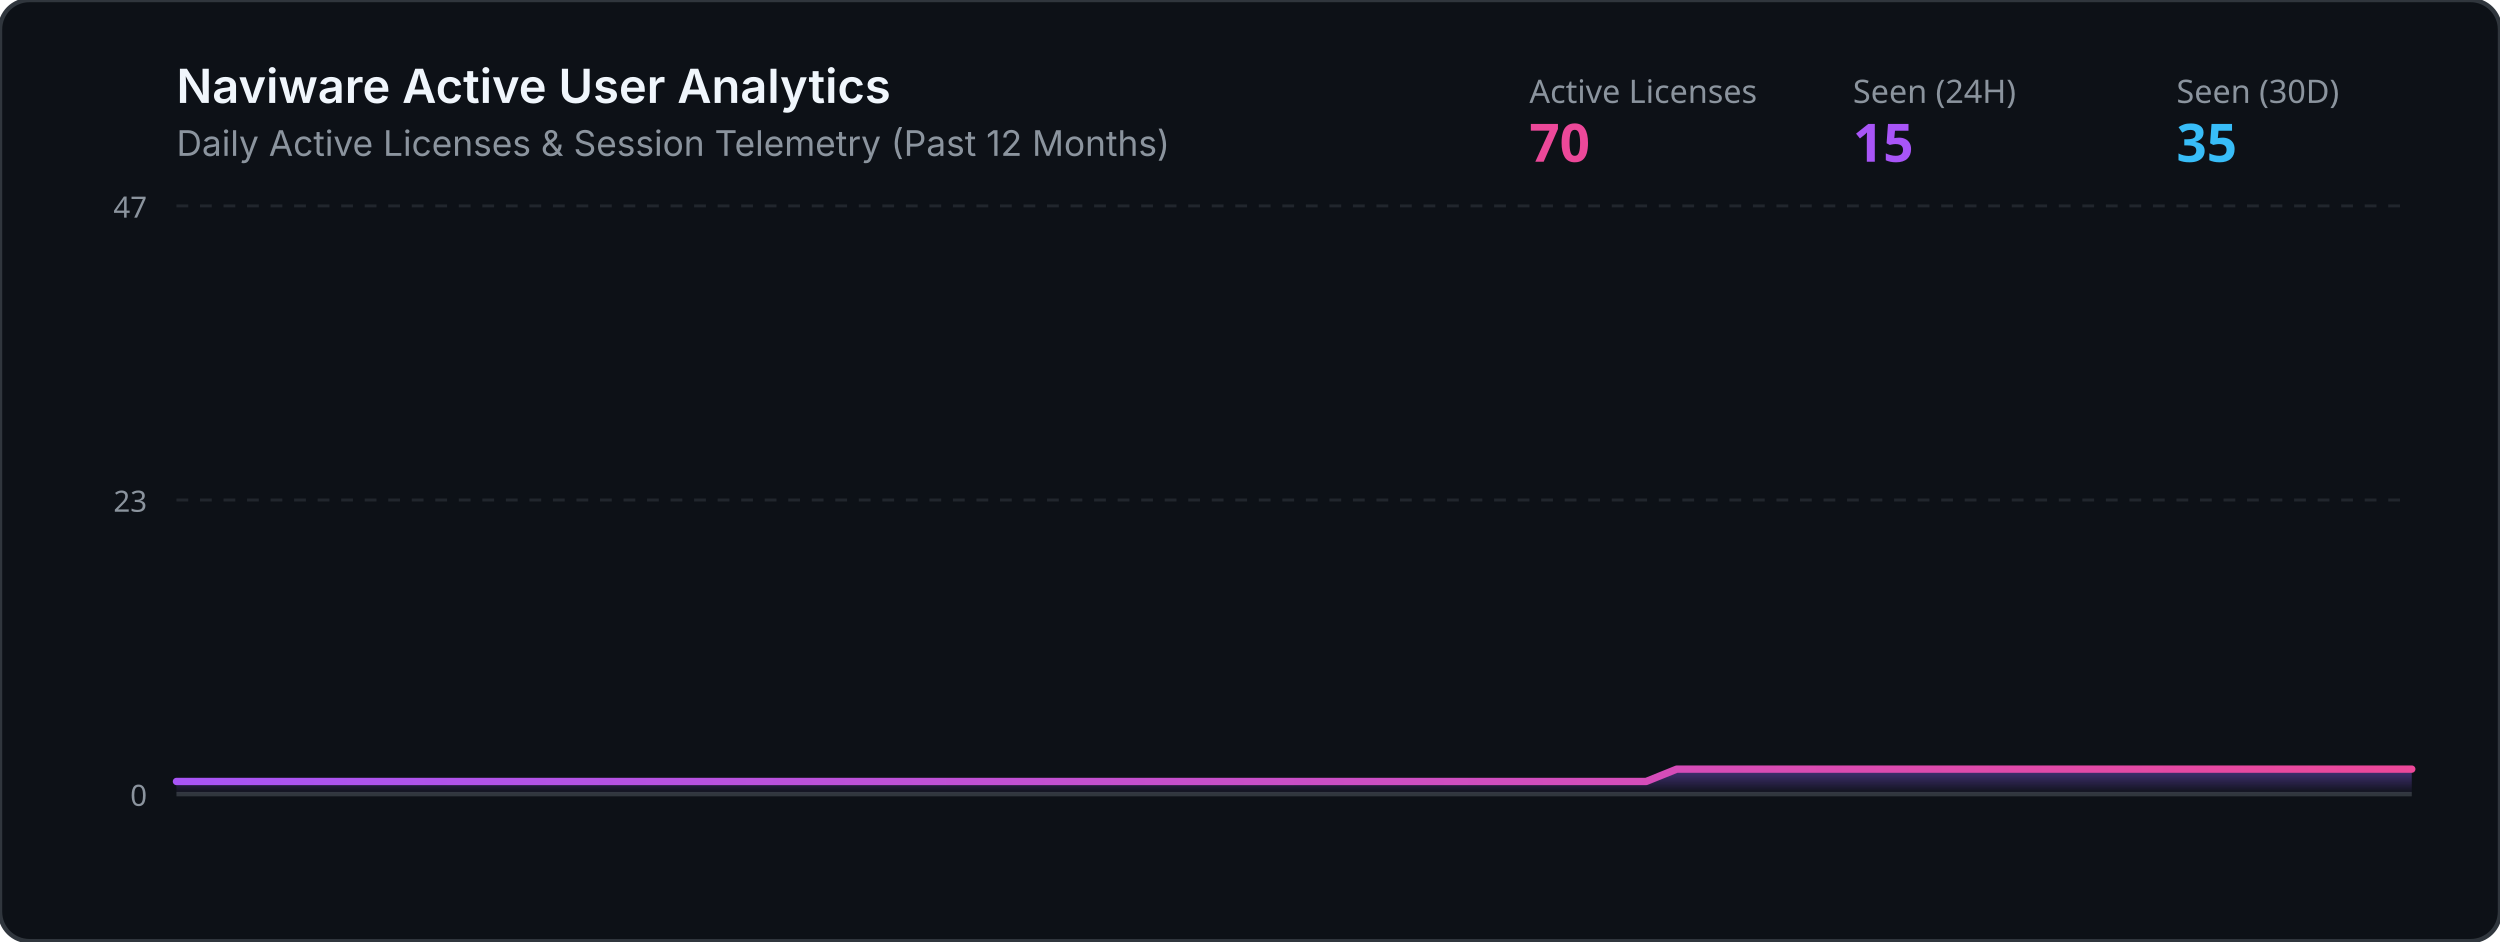
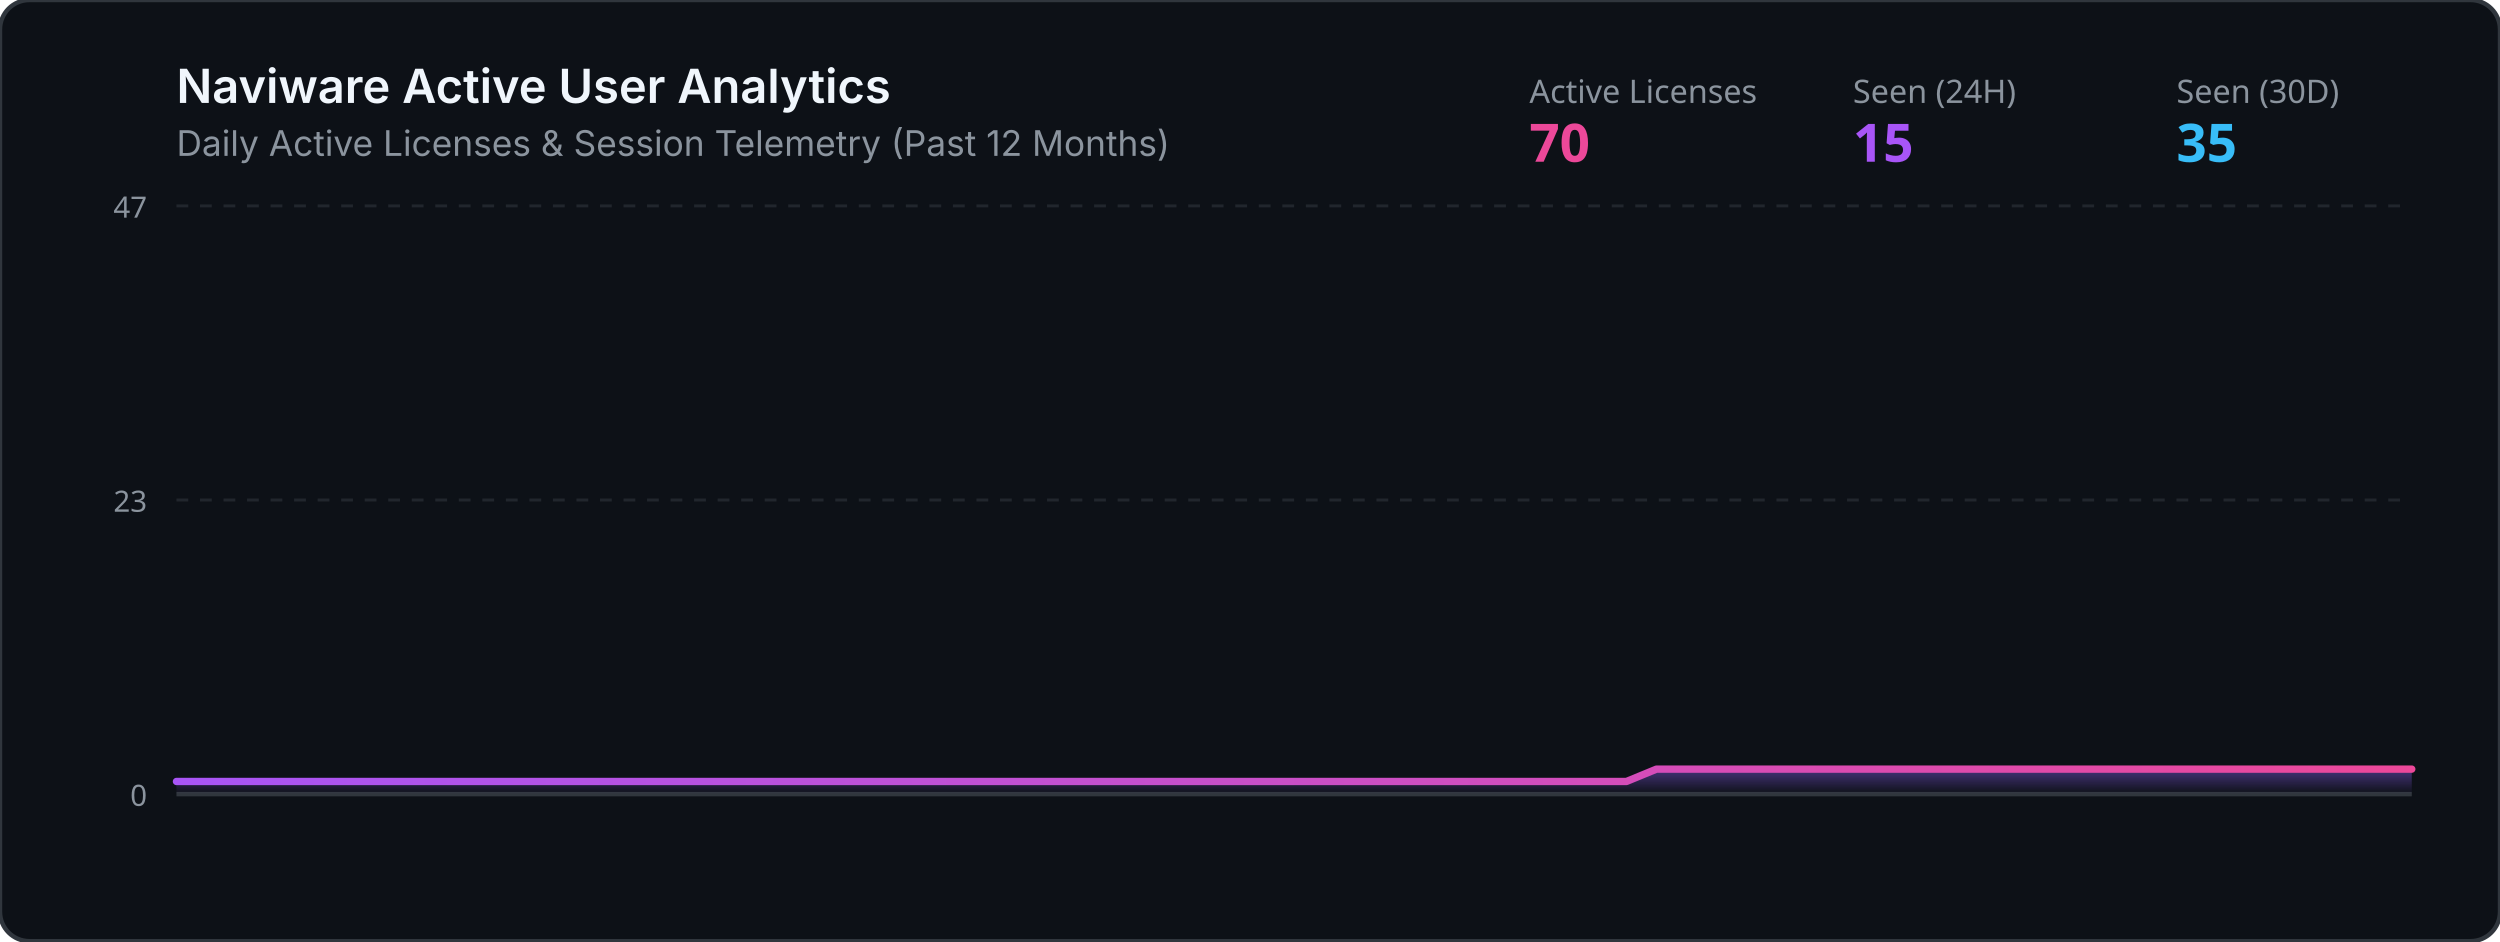
<svg xmlns="http://www.w3.org/2000/svg" viewBox="0 0 850 320" width="100%" height="320">
  <defs>
    <linearGradient id="grad" x1="0%" y1="0%" x2="0%" y2="100%">
      <stop offset="0%" stop-color="#8b5cf6" stop-opacity="0.45" />
      <stop offset="100%" stop-color="#8b5cf6" stop-opacity="0.0" />
    </linearGradient>
    <linearGradient id="lineGrad" x1="0%" y1="0%" x2="100%" y2="0%">
      <stop offset="0%" stop-color="#a855f7" />
      <stop offset="100%" stop-color="#ec4899" />
    </linearGradient>
  </defs>
  <rect width="850" height="320" rx="10" fill="#0d1117" stroke="#30363d" stroke-width="1.5" />
  <text x="60" y="35" fill="#f0f6fc" font-family="-apple-system,BlinkMacSystemFont,Segoe UI,sans-serif" font-size="16" font-weight="600">Naviware Active User Analytics</text>
  <text x="60" y="53" fill="#8b949e" font-family="-apple-system,BlinkMacSystemFont,Segoe UI,sans-serif" font-size="12">Daily Active Licenses &amp; Session Telemetry (Past 12 Months)</text>
  <text x="520" y="35" fill="#8b949e" font-family="sans-serif" font-size="11">Active Licenses</text>
  <text x="520" y="55" fill="#ec4899" font-family="sans-serif" font-size="18" font-weight="bold">70</text>
  <text x="630" y="35" fill="#8b949e" font-family="sans-serif" font-size="11">Seen (24H)</text>
  <text x="630" y="55" fill="#a855f7" font-family="sans-serif" font-size="18" font-weight="bold">15</text>
  <text x="740" y="35" fill="#8b949e" font-family="sans-serif" font-size="11">Seen (30D)</text>
  <text x="740" y="55" fill="#38bdf8" font-family="sans-serif" font-size="18" font-weight="bold">35</text>
  <line x1="60" y1="70" x2="820" y2="70" stroke="#21262d" stroke-width="1" stroke-dasharray="4" />
  <line x1="60" y1="170.0" x2="820" y2="170.0" stroke="#21262d" stroke-width="1" stroke-dasharray="4" />
  <line x1="60" y1="270" x2="820" y2="270" stroke="#30363d" stroke-width="1.5" />
  <text x="50" y="74" fill="#8b949e" font-family="sans-serif" font-size="10" text-anchor="end">47</text>
  <text x="50" y="174.0" fill="#8b949e" font-family="sans-serif" font-size="10" text-anchor="end">23</text>
  <text x="50" y="274" fill="#8b949e" font-family="sans-serif" font-size="10" text-anchor="end">0</text>
-   <polygon points="60,270 60.0,265.7 70.4,265.7 80.8,265.7 91.2,265.7 101.6,265.7 112.1,265.7 122.5,265.7 132.9,265.7 143.3,265.7 153.7,265.7 164.1,265.7 174.5,265.7 184.9,265.7 195.3,265.7 205.8,265.7 216.2,265.7 226.6,265.7 237.0,265.7 247.4,265.7 257.8,265.7 268.2,265.7 278.6,265.7 289.0,265.7 299.5,265.7 309.9,265.7 320.3,265.7 330.7,265.7 341.1,265.7 351.5,265.7 361.9,265.7 372.3,265.7 382.7,265.7 393.2,265.7 403.6,265.7 414.0,265.7 424.4,265.7 434.8,265.7 445.2,265.7 455.6,265.7 466.0,265.7 476.4,265.7 486.8,265.7 497.3,265.7 507.7,265.7 518.1,265.7 528.5,265.7 538.9,265.7 549.3,265.7 559.7,265.7 570.1,261.5 580.5,261.5 591.0,261.5 601.4,261.5 611.8,261.5 622.2,261.5 632.6,261.5 643.0,261.5 653.4,261.5 663.8,261.5 674.2,261.5 684.7,261.5 695.1,261.5 705.5,261.5 715.9,261.5 726.3,261.5 736.7,261.5 747.1,261.5 757.5,261.5 767.9,261.5 778.4,261.5 788.8,261.5 799.2,261.5 809.6,261.5 820.0,261.5 820,270" fill="url(#grad)" />
-   <polyline points="60.0,265.7 70.4,265.7 80.8,265.7 91.2,265.7 101.6,265.7 112.1,265.7 122.5,265.7 132.9,265.7 143.3,265.7 153.7,265.7 164.1,265.7 174.5,265.7 184.9,265.7 195.3,265.7 205.8,265.7 216.2,265.7 226.6,265.7 237.0,265.7 247.4,265.7 257.8,265.7 268.2,265.7 278.6,265.7 289.0,265.7 299.5,265.7 309.9,265.7 320.3,265.7 330.7,265.7 341.1,265.7 351.5,265.7 361.9,265.7 372.3,265.7 382.7,265.7 393.2,265.7 403.6,265.7 414.0,265.7 424.4,265.7 434.8,265.7 445.2,265.7 455.6,265.7 466.0,265.7 476.4,265.7 486.8,265.7 497.3,265.7 507.7,265.7 518.1,265.7 528.5,265.7 538.9,265.7 549.3,265.7 559.7,265.7 570.1,261.5 580.5,261.5 591.0,261.5 601.4,261.5 611.8,261.5 622.2,261.5 632.6,261.5 643.0,261.5 653.4,261.5 663.8,261.5 674.2,261.5 684.7,261.5 695.1,261.5 705.5,261.5 715.9,261.5 726.3,261.5 736.7,261.5 747.1,261.5 757.5,261.5 767.9,261.5 778.4,261.5 788.8,261.5 799.2,261.5 809.6,261.5 820.0,261.5" fill="none" stroke="url(#lineGrad)" stroke-width="2.5" stroke-linecap="round" stroke-linejoin="round" />
+   <polygon points="60,270 60.0,265.7 70.3,265.7 80.5,265.7 90.8,265.7 101.1,265.7 111.4,265.7 121.6,265.7 131.9,265.7 142.2,265.7 152.4,265.7 162.7,265.7 173.0,265.7 183.2,265.7 193.5,265.7 203.8,265.7 214.1,265.7 224.3,265.7 234.6,265.7 244.9,265.7 255.1,265.7 265.4,265.7 275.7,265.7 285.9,265.7 296.2,265.7 306.5,265.7 316.8,265.7 327.0,265.7 337.3,265.7 347.6,265.7 357.8,265.7 368.1,265.7 378.4,265.7 388.6,265.7 398.9,265.7 409.2,265.7 419.5,265.7 429.7,265.7 440.0,265.7 450.3,265.7 460.5,265.7 470.8,265.7 481.1,265.7 491.4,265.7 501.6,265.7 511.9,265.7 522.2,265.7 532.4,265.7 542.7,265.7 553.0,265.7 563.2,261.5 573.5,261.5 583.8,261.5 594.1,261.5 604.3,261.5 614.6,261.5 624.9,261.5 635.1,261.5 645.4,261.5 655.7,261.5 665.9,261.5 676.2,261.5 686.5,261.5 696.8,261.5 707.0,261.5 717.3,261.5 727.6,261.5 737.8,261.5 748.1,261.5 758.4,261.5 768.6,261.5 778.9,261.5 789.2,261.5 799.5,261.5 809.7,261.5 820.0,261.5 820,270" fill="url(#grad)" />
+   <polyline points="60.0,265.7 70.3,265.7 80.5,265.7 90.8,265.7 101.1,265.7 111.4,265.7 121.6,265.7 131.9,265.7 142.2,265.7 152.4,265.7 162.7,265.7 173.0,265.7 183.2,265.7 193.5,265.7 203.8,265.7 214.1,265.7 224.3,265.7 234.6,265.7 244.9,265.7 255.1,265.7 265.4,265.7 275.7,265.7 285.9,265.7 296.2,265.7 306.5,265.7 316.8,265.7 327.0,265.7 337.3,265.7 347.6,265.7 357.8,265.7 368.1,265.7 378.4,265.7 388.6,265.7 398.9,265.7 409.2,265.7 419.5,265.7 429.7,265.7 440.0,265.7 450.3,265.7 460.5,265.7 470.8,265.7 481.1,265.7 491.4,265.7 501.6,265.7 511.9,265.7 522.2,265.7 532.4,265.7 542.7,265.7 553.0,265.7 563.2,261.5 573.5,261.5 583.8,261.5 594.1,261.5 604.3,261.5 614.6,261.5 624.9,261.5 635.1,261.5 645.4,261.5 655.7,261.5 665.9,261.5 676.2,261.5 686.5,261.5 696.8,261.5 707.0,261.5 717.3,261.5 727.6,261.5 737.8,261.5 748.1,261.5 758.4,261.5 768.6,261.5 778.9,261.5 789.2,261.5 799.5,261.5 809.7,261.5 820.0,261.5" fill="none" stroke="url(#lineGrad)" stroke-width="2.5" stroke-linecap="round" stroke-linejoin="round" />
</svg>
